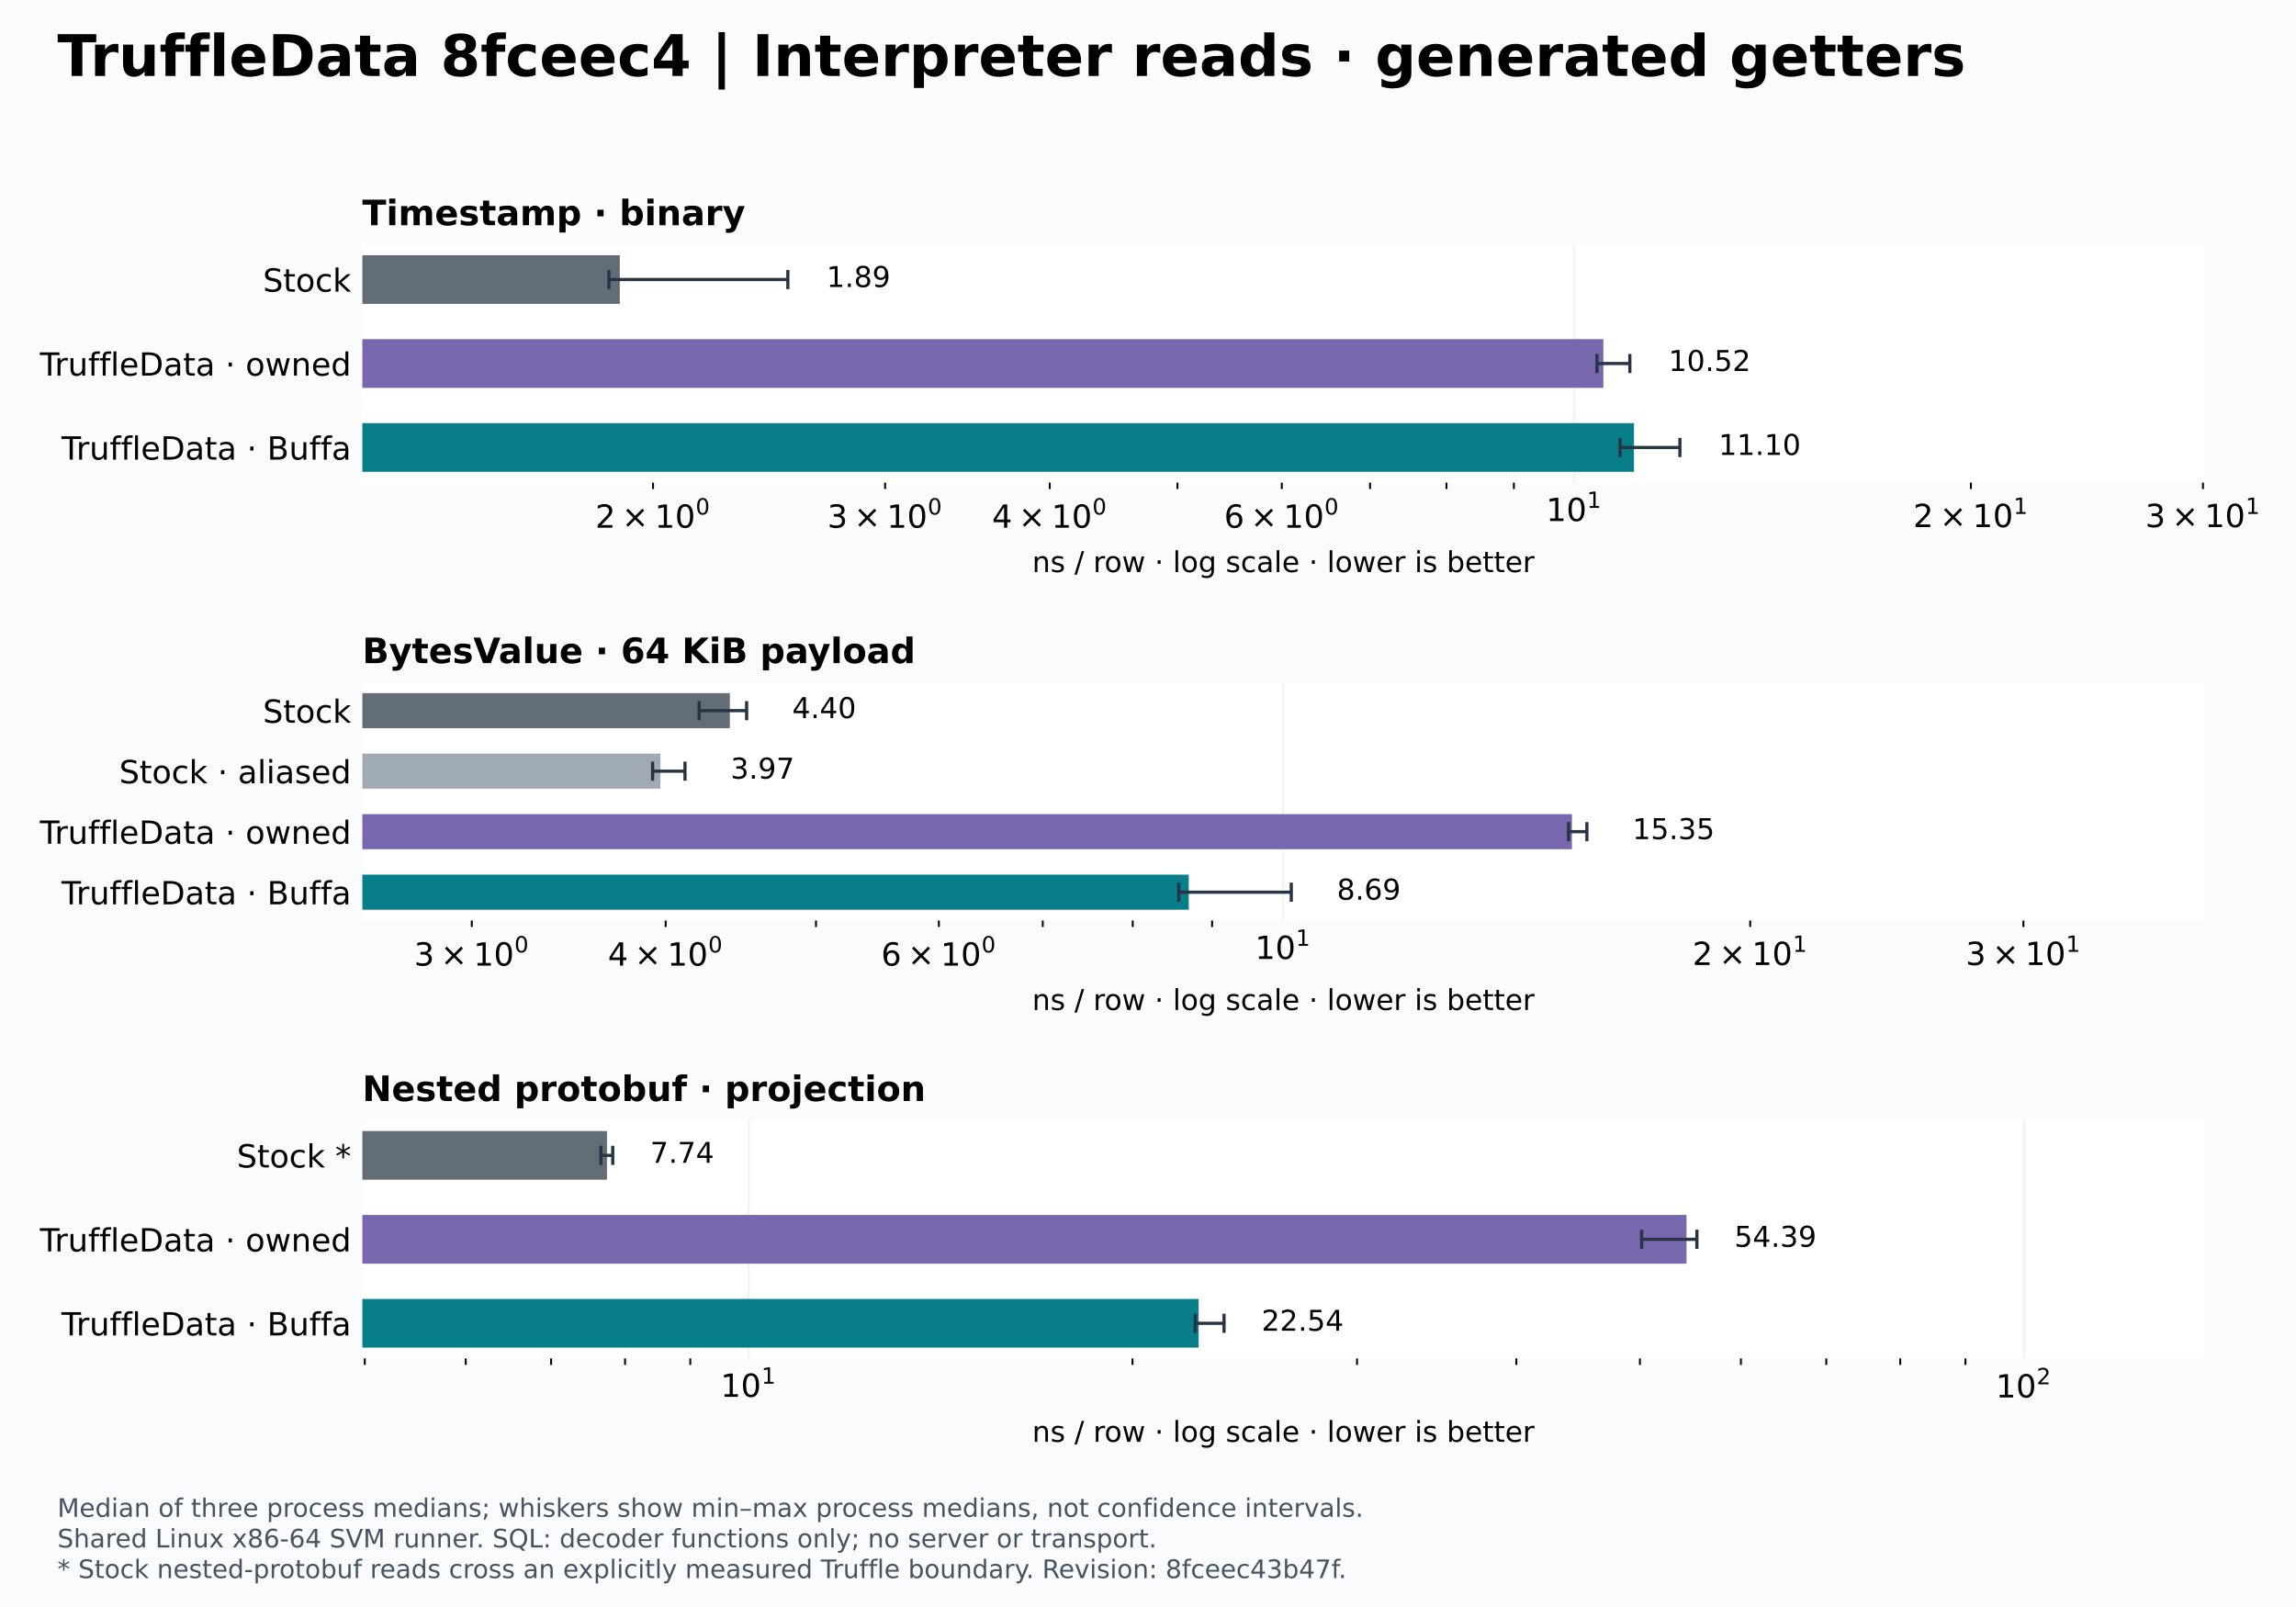
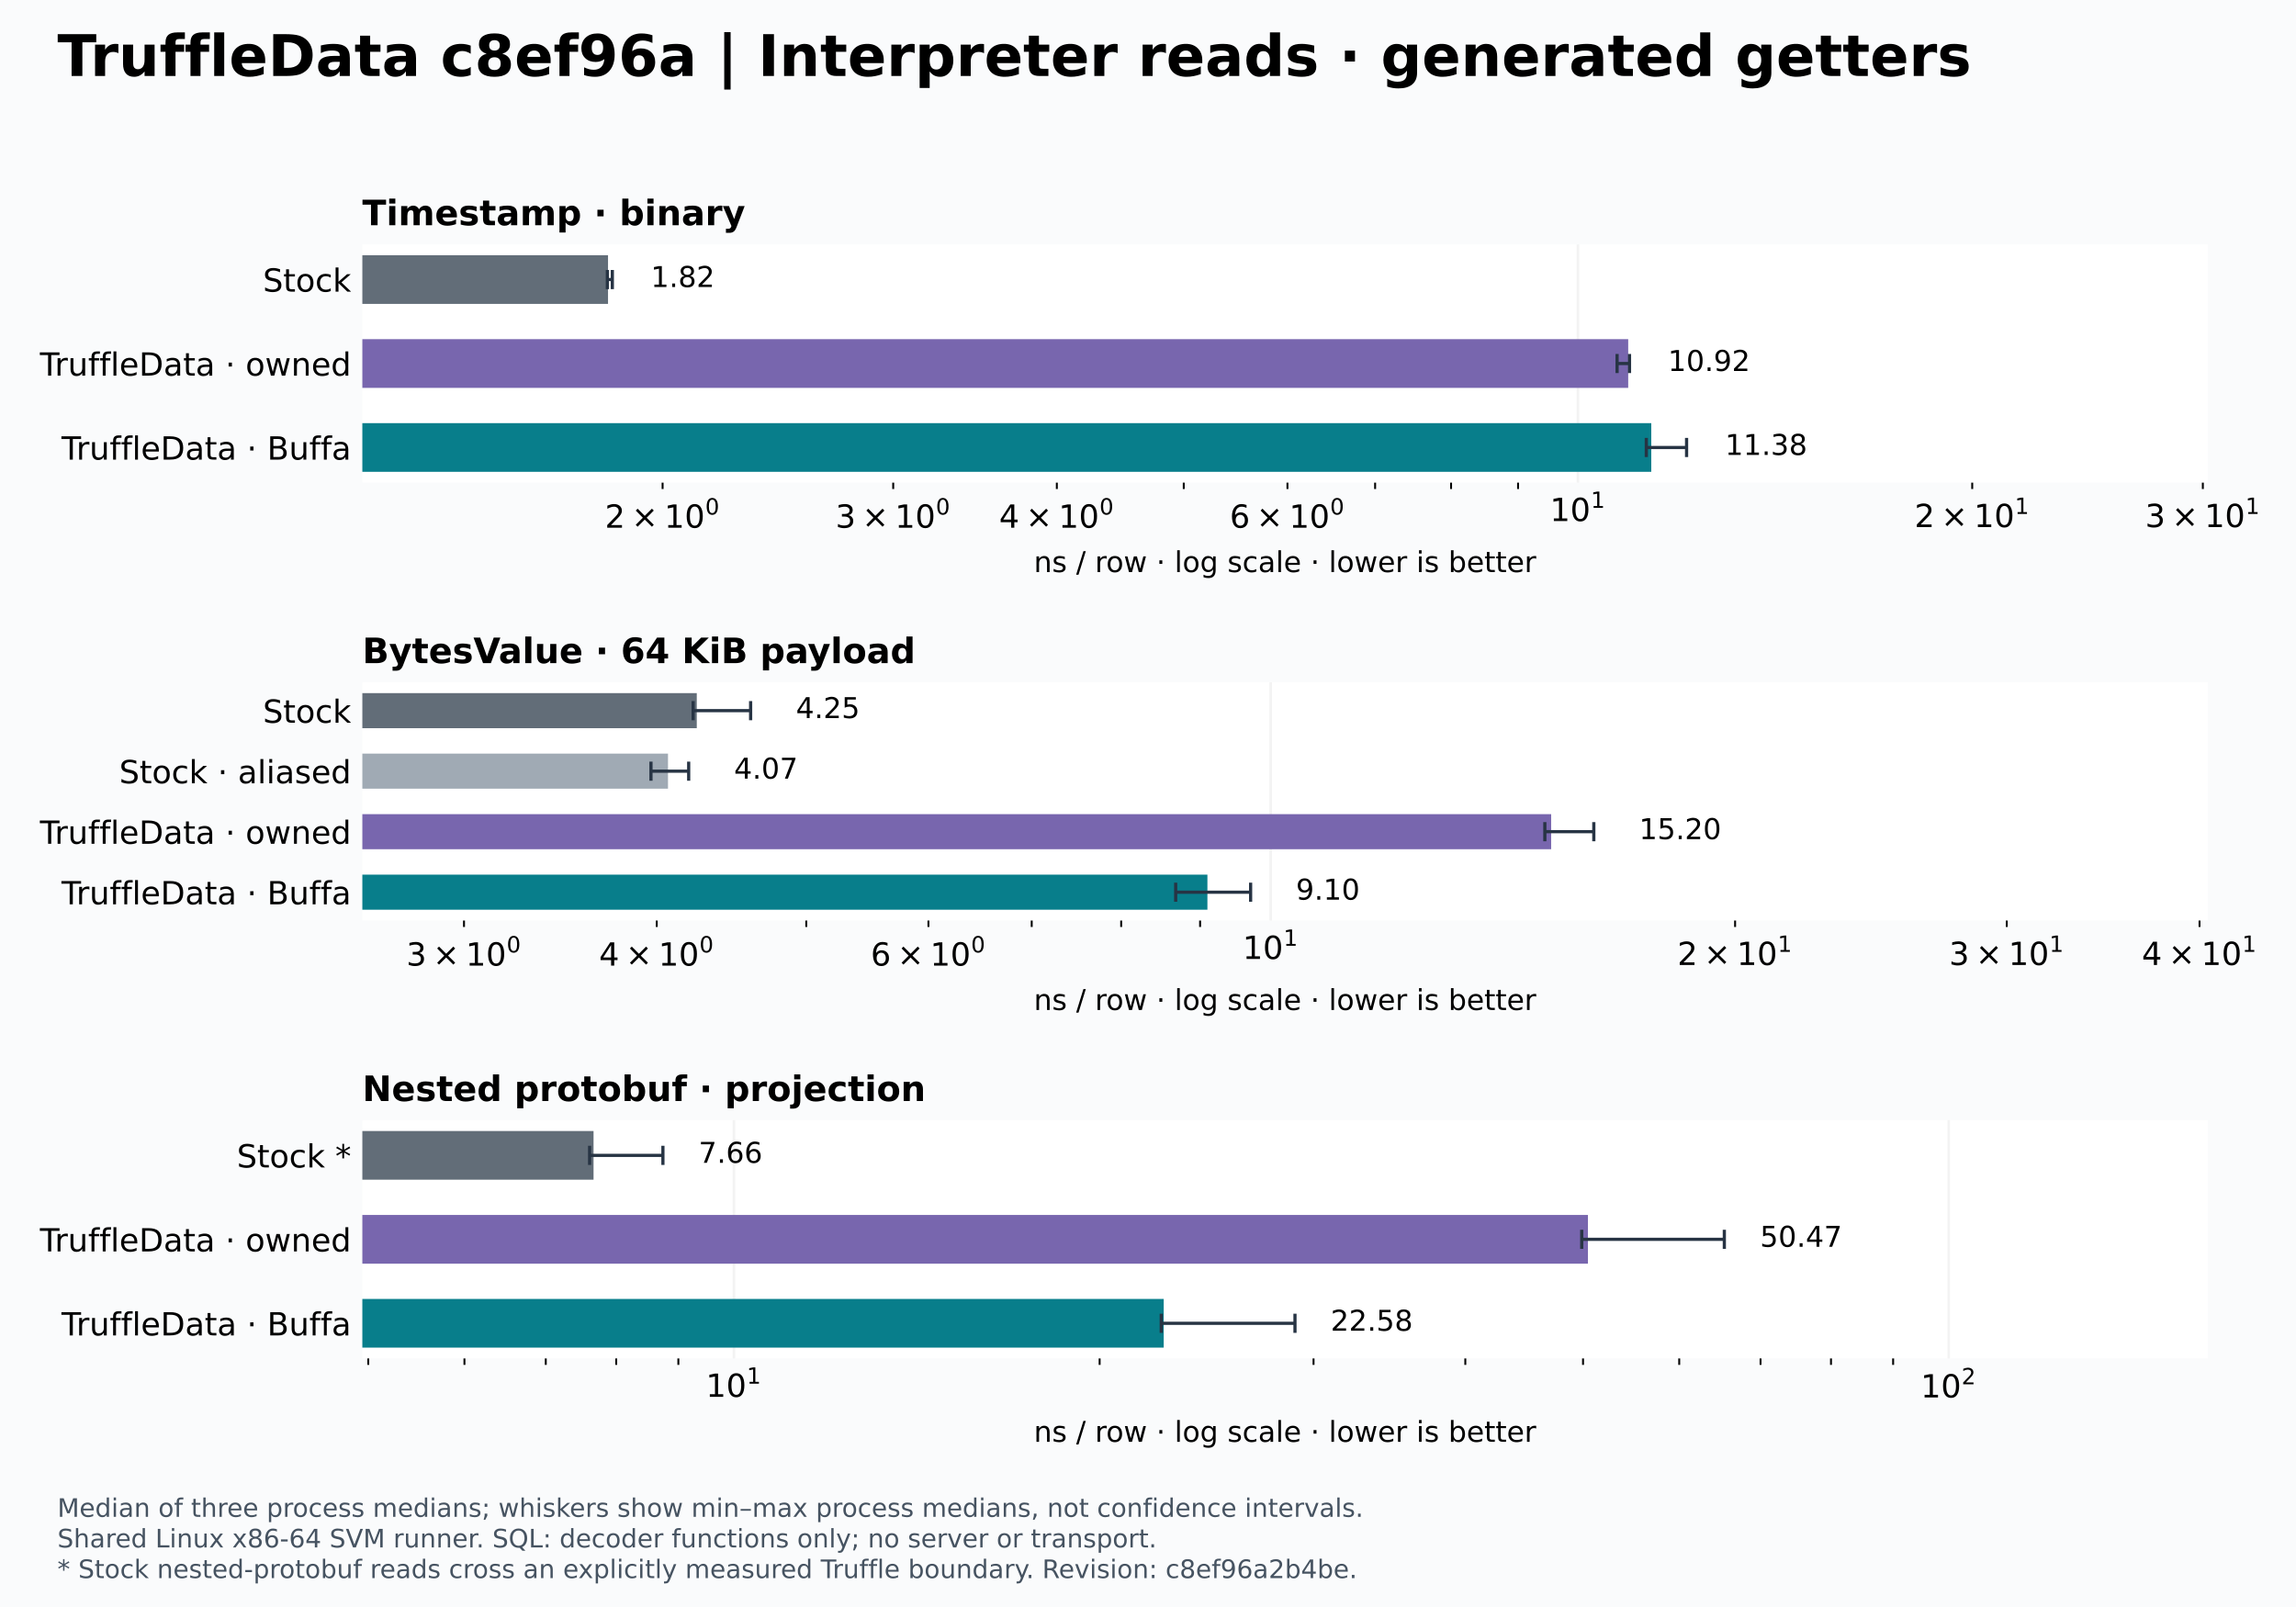
<svg xmlns="http://www.w3.org/2000/svg" xmlns:xlink="http://www.w3.org/1999/xlink" width="720pt" height="504pt" viewBox="0 0 720 504" version="1.1">
  <defs>
    <style type="text/css">*{stroke-linejoin: round; stroke-linecap: butt}</style>
  </defs>
  <g id="figure_1">
    <g id="patch_1">
-       <path d="M 0 504  L 720 504  L 720 0  L 0 0  z " style="fill: #fafbfc" />
+       <path d="M 0 504 L 720 504 L 720 0 L 0 0 z " style="fill: #fafbfc" />
    </g>
    <g id="axes_1">
      <g id="patch_2">
-         <path d="M 113.626 151.378  L 691.258 151.378  L 691.258 76.642  L 113.626 76.642  z " style="fill: #ffffff" />
+         <path d="M 113.626 151.378 L 692.323 151.378 L 692.323 76.642 L 113.626 76.642 z " style="fill: #ffffff" />
      </g>
      <g id="matplotlib.axis_1">
        <g id="xtick_1">
          <g id="line2d_1">
-             <path d="M 493.645 151.378  L 493.645 76.642  " clip-path="url(#p978c3a3ccf)" style="fill: none; stroke: #b0b0b0; stroke-opacity: 0.15; stroke-width: 0.8; stroke-linecap: square" />
+             <path d="M 494.839 151.378 L 494.839 76.642 " clip-path="url(#pea88324f31)" style="fill: none; stroke: #b0b0b0; stroke-opacity: 0.15; stroke-width: 0.8; stroke-linecap: square" />
          </g>
          <g id="line2d_2" />
          <g id="text_1">
-             <g transform="translate(484.8451 164.1784)">
+             <g transform="translate(486.0391 164.1784)">
              <text>
                <tspan x="0" y="-0.762" style="font-size: 10px; font-family: 'DejaVu Sans'">1</tspan>
                <tspan x="6.362" y="-0.762" style="font-size: 10px; font-family: 'DejaVu Sans'">0</tspan>
                <tspan x="12.82" y="-4.892" style="font-size: 7px; font-family: 'DejaVu Sans'">1</tspan>
              </text>
            </g>
          </g>
        </g>
        <g id="xtick_2">
          <g id="line2d_3">
            <defs>
-               <path id="m309658c491" d="M 0 0  L 0 2  " style="stroke: #000000; stroke-width: 0.6" />
+               <path id="m309658c491" d="M 0 0 L 0 2 " style="stroke: #000000; stroke-width: 0.6" />
            </defs>
            <g>
-               <use xlink:href="#m309658c491" x="204.781" y="151.378" style="stroke: #000000; stroke-width: 0.6" />
+               <use xlink:href="#m309658c491" x="207.783" y="151.378" style="stroke: #000000; stroke-width: 0.6" />
            </g>
          </g>
          <g id="text_2">
-             <g transform="translate(186.6813 166.1784)">
+             <g transform="translate(189.6835 166.1784)">
              <text>
                <tspan x="0" y="-0.675" style="font-size: 10px; font-family: 'DejaVu Sans'">2</tspan>
                <tspan x="8.311" y="-0.675" style="font-size: 10px; font-family: 'DejaVu Sans'">×</tspan>
                <tspan x="18.638" y="-0.675" style="font-size: 10px; font-family: 'DejaVu Sans'">1</tspan>
                <tspan x="25" y="-0.675" style="font-size: 10px; font-family: 'DejaVu Sans'">0</tspan>
                <tspan x="31.458" y="-4.805" style="font-size: 7px; font-family: 'DejaVu Sans'">0</tspan>
              </text>
            </g>
          </g>
        </g>
        <g id="xtick_3">
          <g id="line2d_4">
            <g>
-               <use xlink:href="#m309658c491" x="277.555" y="151.378" style="stroke: #000000; stroke-width: 0.6" />
+               <use xlink:href="#m309658c491" x="280.101" y="151.378" style="stroke: #000000; stroke-width: 0.6" />
            </g>
          </g>
          <g id="text_3">
-             <g transform="translate(259.4546 166.1784)">
+             <g transform="translate(262.0013 166.1784)">
              <text>
                <tspan x="0" y="-0.675" style="font-size: 10px; font-family: 'DejaVu Sans'">3</tspan>
                <tspan x="8.311" y="-0.675" style="font-size: 10px; font-family: 'DejaVu Sans'">×</tspan>
                <tspan x="18.638" y="-0.675" style="font-size: 10px; font-family: 'DejaVu Sans'">1</tspan>
                <tspan x="25" y="-0.675" style="font-size: 10px; font-family: 'DejaVu Sans'">0</tspan>
                <tspan x="31.458" y="-4.805" style="font-size: 7px; font-family: 'DejaVu Sans'">0</tspan>
              </text>
            </g>
          </g>
        </g>
        <g id="xtick_4">
          <g id="line2d_5">
            <g>
-               <use xlink:href="#m309658c491" x="329.188" y="151.378" style="stroke: #000000; stroke-width: 0.6" />
+               <use xlink:href="#m309658c491" x="331.412" y="151.378" style="stroke: #000000; stroke-width: 0.6" />
            </g>
          </g>
          <g id="text_4">
-             <g transform="translate(311.0881 166.1784)">
+             <g transform="translate(313.3116 166.1784)">
              <text>
                <tspan x="0" y="-0.675" style="font-size: 10px; font-family: 'DejaVu Sans'">4</tspan>
                <tspan x="8.311" y="-0.675" style="font-size: 10px; font-family: 'DejaVu Sans'">×</tspan>
                <tspan x="18.638" y="-0.675" style="font-size: 10px; font-family: 'DejaVu Sans'">1</tspan>
                <tspan x="25" y="-0.675" style="font-size: 10px; font-family: 'DejaVu Sans'">0</tspan>
                <tspan x="31.458" y="-4.805" style="font-size: 7px; font-family: 'DejaVu Sans'">0</tspan>
              </text>
            </g>
          </g>
        </g>
        <g id="xtick_5">
          <g id="line2d_6">
            <g>
-               <use xlink:href="#m309658c491" x="369.238" y="151.378" style="stroke: #000000; stroke-width: 0.6" />
+               <use xlink:href="#m309658c491" x="371.211" y="151.378" style="stroke: #000000; stroke-width: 0.6" />
            </g>
          </g>
        </g>
        <g id="xtick_6">
          <g id="line2d_7">
            <g>
-               <use xlink:href="#m309658c491" x="401.961" y="151.378" style="stroke: #000000; stroke-width: 0.6" />
+               <use xlink:href="#m309658c491" x="403.729" y="151.378" style="stroke: #000000; stroke-width: 0.6" />
            </g>
          </g>
          <g id="text_5">
-             <g transform="translate(383.8615 166.1784)">
+             <g transform="translate(385.6294 166.1784)">
              <text>
                <tspan x="0" y="-0.675" style="font-size: 10px; font-family: 'DejaVu Sans'">6</tspan>
                <tspan x="8.311" y="-0.675" style="font-size: 10px; font-family: 'DejaVu Sans'">×</tspan>
                <tspan x="18.638" y="-0.675" style="font-size: 10px; font-family: 'DejaVu Sans'">1</tspan>
                <tspan x="25" y="-0.675" style="font-size: 10px; font-family: 'DejaVu Sans'">0</tspan>
                <tspan x="31.458" y="-4.805" style="font-size: 7px; font-family: 'DejaVu Sans'">0</tspan>
              </text>
            </g>
          </g>
        </g>
        <g id="xtick_7">
          <g id="line2d_8">
            <g>
-               <use xlink:href="#m309658c491" x="429.629" y="151.378" style="stroke: #000000; stroke-width: 0.6" />
+               <use xlink:href="#m309658c491" x="431.223" y="151.378" style="stroke: #000000; stroke-width: 0.6" />
            </g>
          </g>
        </g>
        <g id="xtick_8">
          <g id="line2d_9">
            <g>
-               <use xlink:href="#m309658c491" x="453.595" y="151.378" style="stroke: #000000; stroke-width: 0.6" />
+               <use xlink:href="#m309658c491" x="455.04" y="151.378" style="stroke: #000000; stroke-width: 0.6" />
            </g>
          </g>
        </g>
        <g id="xtick_9">
          <g id="line2d_10">
            <g>
-               <use xlink:href="#m309658c491" x="474.735" y="151.378" style="stroke: #000000; stroke-width: 0.6" />
+               <use xlink:href="#m309658c491" x="476.047" y="151.378" style="stroke: #000000; stroke-width: 0.6" />
            </g>
          </g>
        </g>
        <g id="xtick_10">
          <g id="line2d_11">
            <g>
-               <use xlink:href="#m309658c491" x="618.052" y="151.378" style="stroke: #000000; stroke-width: 0.6" />
+               <use xlink:href="#m309658c491" x="618.467" y="151.378" style="stroke: #000000; stroke-width: 0.6" />
            </g>
          </g>
          <g id="text_6">
-             <g transform="translate(599.9519 166.0784)">
+             <g transform="translate(600.3672 166.0784)">
              <text>
                <tspan x="0" y="-0.762" style="font-size: 10px; font-family: 'DejaVu Sans'">2</tspan>
                <tspan x="8.311" y="-0.762" style="font-size: 10px; font-family: 'DejaVu Sans'">×</tspan>
                <tspan x="18.638" y="-0.762" style="font-size: 10px; font-family: 'DejaVu Sans'">1</tspan>
                <tspan x="25" y="-0.762" style="font-size: 10px; font-family: 'DejaVu Sans'">0</tspan>
                <tspan x="31.458" y="-4.892" style="font-size: 7px; font-family: 'DejaVu Sans'">1</tspan>
              </text>
            </g>
          </g>
        </g>
        <g id="xtick_11">
          <g id="line2d_12">
            <g>
-               <use xlink:href="#m309658c491" x="690.825" y="151.378" style="stroke: #000000; stroke-width: 0.6" />
+               <use xlink:href="#m309658c491" x="690.785" y="151.378" style="stroke: #000000; stroke-width: 0.6" />
            </g>
          </g>
          <g id="text_7">
-             <g transform="translate(672.7253 166.0784)">
+             <g transform="translate(672.685 166.0784)">
              <text>
                <tspan x="0" y="-0.762" style="font-size: 10px; font-family: 'DejaVu Sans'">3</tspan>
                <tspan x="8.311" y="-0.762" style="font-size: 10px; font-family: 'DejaVu Sans'">×</tspan>
                <tspan x="18.638" y="-0.762" style="font-size: 10px; font-family: 'DejaVu Sans'">1</tspan>
                <tspan x="25" y="-0.762" style="font-size: 10px; font-family: 'DejaVu Sans'">0</tspan>
                <tspan x="31.458" y="-4.892" style="font-size: 7px; font-family: 'DejaVu Sans'">1</tspan>
              </text>
            </g>
          </g>
        </g>
        <g id="text_8">
-           <text style="font-size: 9px; font-family: 'DejaVu Sans'; text-anchor: middle" x="402.442" y="179.419" transform="rotate(-0 402.4422 179.4193)">ns / row · log scale · lower is better</text>
+           <text style="font-size: 9px; font-family: 'DejaVu Sans'; text-anchor: middle" x="402.975" y="179.419" transform="rotate(-0 402.9746 179.4193)">ns / row · log scale · lower is better</text>
        </g>
      </g>
      <g id="matplotlib.axis_2">
        <g id="ytick_1">
          <g id="line2d_13" />
          <g id="text_9">
            <text style="font-size: 10px; font-family: 'DejaVu Sans'; text-anchor: end" x="110.126" y="91.475" transform="rotate(-0 110.1262 91.47493)">Stock</text>
          </g>
        </g>
        <g id="ytick_2">
          <g id="line2d_14" />
          <g id="text_10">
            <text style="font-size: 10px; font-family: 'DejaVu Sans'; text-anchor: end" x="110.126" y="117.809" transform="rotate(-0 110.1262 117.8092)">TruffleData · owned</text>
          </g>
        </g>
        <g id="ytick_3">
          <g id="line2d_15" />
          <g id="text_11">
            <text style="font-size: 10px; font-family: 'DejaVu Sans'; text-anchor: end" x="110.126" y="144.144" transform="rotate(-0 110.1262 144.1435)">TruffleData · Buffa</text>
          </g>
        </g>
      </g>
      <g id="patch_3">
-         <path d="M -413190.295 80.039  L 194.36 80.039  L 194.36 95.313  L -413190.295 95.313  z " clip-path="url(#p978c3a3ccf)" style="fill: #626d78" />
+         <path d="M -410599.558 80.039 L 190.67 80.039 L 190.67 95.313 L -410599.558 95.313 z " clip-path="url(#pea88324f31)" style="fill: #626d78" />
      </g>
      <g id="patch_4">
-         <path d="M -413190.295 106.373  L 502.798 106.373  L 502.798 121.647  L -413190.295 121.647  z " clip-path="url(#p978c3a3ccf)" style="fill: #7866ae" />
+         <path d="M -410599.558 106.373 L 510.588 106.373 L 510.588 121.647 L -410599.558 121.647 z " clip-path="url(#pea88324f31)" style="fill: #7866ae" />
      </g>
      <g id="patch_5">
-         <path d="M -413190.295 132.707  L 512.391 132.707  L 512.391 147.981  L -413190.295 147.981  z " clip-path="url(#p978c3a3ccf)" style="fill: #087e8b" />
+         <path d="M -410599.558 132.707 L 517.822 132.707 L 517.822 147.981 L -410599.558 147.981 z " clip-path="url(#pea88324f31)" style="fill: #087e8b" />
      </g>
      <g id="LineCollection_1">
-         <path d="M 190.944 87.676  L 247.059 87.676  " clip-path="url(#p978c3a3ccf)" style="fill: none; stroke: #273444" />
-         <path d="M 500.789 114.01  L 511.103 114.01  " clip-path="url(#p978c3a3ccf)" style="fill: none; stroke: #273444" />
-         <path d="M 508.043 140.344  L 526.801 140.344  " clip-path="url(#p978c3a3ccf)" style="fill: none; stroke: #273444" />
+         <path d="M 190.46 87.676 L 192.02 87.676 " clip-path="url(#pea88324f31)" style="fill: none; stroke: #273444" />
+         <path d="M 507.102 114.01 L 510.996 114.01 " clip-path="url(#pea88324f31)" style="fill: none; stroke: #273444" />
+         <path d="M 516.26 140.344 L 528.895 140.344 " clip-path="url(#pea88324f31)" style="fill: none; stroke: #273444" />
      </g>
      <g id="line2d_16">
        <defs>
-           <path id="mad504c077e" d="M 0 3  L 0 -3  " style="stroke: #273444" />
+           <path id="mad504c077e" d="M 0 3 L 0 -3 " style="stroke: #273444" />
        </defs>
-         <g clip-path="url(#p978c3a3ccf)">
-           <use xlink:href="#mad504c077e" x="190.944" y="87.676" style="fill: #1f77b4; stroke: #273444" />
-           <use xlink:href="#mad504c077e" x="500.789" y="114.01" style="fill: #1f77b4; stroke: #273444" />
-           <use xlink:href="#mad504c077e" x="508.043" y="140.344" style="fill: #1f77b4; stroke: #273444" />
+         <g clip-path="url(#pea88324f31)">
+           <use xlink:href="#mad504c077e" x="190.46" y="87.676" style="fill: #1f77b4; stroke: #273444" />
+           <use xlink:href="#mad504c077e" x="507.102" y="114.01" style="fill: #1f77b4; stroke: #273444" />
+           <use xlink:href="#mad504c077e" x="516.26" y="140.344" style="fill: #1f77b4; stroke: #273444" />
        </g>
      </g>
      <g id="line2d_17">
-         <g clip-path="url(#p978c3a3ccf)">
-           <use xlink:href="#mad504c077e" x="247.059" y="87.676" style="fill: #1f77b4; stroke: #273444" />
-           <use xlink:href="#mad504c077e" x="511.103" y="114.01" style="fill: #1f77b4; stroke: #273444" />
-           <use xlink:href="#mad504c077e" x="526.801" y="140.344" style="fill: #1f77b4; stroke: #273444" />
+         <g clip-path="url(#pea88324f31)">
+           <use xlink:href="#mad504c077e" x="192.02" y="87.676" style="fill: #1f77b4; stroke: #273444" />
+           <use xlink:href="#mad504c077e" x="510.996" y="114.01" style="fill: #1f77b4; stroke: #273444" />
+           <use xlink:href="#mad504c077e" x="528.895" y="140.344" style="fill: #1f77b4; stroke: #273444" />
        </g>
      </g>
      <g id="text_12">
-         <text style="font-size: 9px; font-family: 'DejaVu Sans'; text-anchor: start" x="259.202" y="90.014" transform="rotate(-0 259.2022 90.0136)">1.89</text>
+         <text style="font-size: 9px; font-family: 'DejaVu Sans'; text-anchor: start" x="204.088" y="90.014" transform="rotate(-0 204.0877 90.0136)">1.82</text>
      </g>
      <g id="text_13">
-         <text style="font-size: 9px; font-family: 'DejaVu Sans'; text-anchor: start" x="523.246" y="116.348" transform="rotate(-0 523.2464 116.3479)">10.52</text>
+         <text style="font-size: 9px; font-family: 'DejaVu Sans'; text-anchor: start" x="523.063" y="116.348" transform="rotate(-0 523.0633 116.3479)">10.92</text>
      </g>
      <g id="text_14">
-         <text style="font-size: 9px; font-family: 'DejaVu Sans'; text-anchor: start" x="538.945" y="142.682" transform="rotate(-0 538.9447 142.6822)">11.10</text>
+         <text style="font-size: 9px; font-family: 'DejaVu Sans'; text-anchor: start" x="540.963" y="142.682" transform="rotate(-0 540.9629 142.6822)">11.38</text>
      </g>
      <g id="text_15">
        <text style="font-weight: 700; font-size: 11px; font-family: 'DejaVu Sans'; text-anchor: start" x="113.626" y="70.642" transform="rotate(-0 113.6262 70.64164)">Timestamp · binary</text>
      </g>
    </g>
    <g id="axes_2">
      <g id="patch_6">
-         <path d="M 113.626 288.717  L 691.258 288.717  L 691.258 213.98  L 113.626 213.98  z " style="fill: #ffffff" />
+         <path d="M 113.626 288.717 L 692.323 288.717 L 692.323 213.98 L 113.626 213.98 z " style="fill: #ffffff" />
      </g>
      <g id="matplotlib.axis_3">
        <g id="xtick_12">
          <g id="line2d_18">
-             <path d="M 402.366 288.717  L 402.366 213.98  " clip-path="url(#p505f34c176)" style="fill: none; stroke: #b0b0b0; stroke-opacity: 0.15; stroke-width: 0.8; stroke-linecap: square" />
+             <path d="M 398.472 288.717 L 398.472 213.98 " clip-path="url(#p6d3cc0fe25)" style="fill: none; stroke: #b0b0b0; stroke-opacity: 0.15; stroke-width: 0.8; stroke-linecap: square" />
          </g>
          <g id="line2d_19" />
          <g id="text_16">
-             <g transform="translate(393.5657 301.517)">
+             <g transform="translate(389.6724 301.517)">
              <text>
                <tspan x="0" y="-0.762" style="font-size: 10px; font-family: 'DejaVu Sans'">1</tspan>
                <tspan x="6.362" y="-0.762" style="font-size: 10px; font-family: 'DejaVu Sans'">0</tspan>
                <tspan x="12.82" y="-4.892" style="font-size: 7px; font-family: 'DejaVu Sans'">1</tspan>
              </text>
            </g>
          </g>
        </g>
        <g id="xtick_13">
          <g id="line2d_20">
            <g>
-               <use xlink:href="#m309658c491" x="147.947" y="288.717" style="stroke: #000000; stroke-width: 0.6" />
+               <use xlink:href="#m309658c491" x="145.506" y="288.717" style="stroke: #000000; stroke-width: 0.6" />
            </g>
          </g>
          <g id="text_17">
-             <g transform="translate(129.8469 303.517)">
+             <g transform="translate(127.4063 303.517)">
              <text>
                <tspan x="0" y="-0.675" style="font-size: 10px; font-family: 'DejaVu Sans'">3</tspan>
                <tspan x="8.311" y="-0.675" style="font-size: 10px; font-family: 'DejaVu Sans'">×</tspan>
                <tspan x="18.638" y="-0.675" style="font-size: 10px; font-family: 'DejaVu Sans'">1</tspan>
                <tspan x="25" y="-0.675" style="font-size: 10px; font-family: 'DejaVu Sans'">0</tspan>
                <tspan x="31.458" y="-4.805" style="font-size: 7px; font-family: 'DejaVu Sans'">0</tspan>
              </text>
            </g>
          </g>
        </g>
        <g id="xtick_14">
          <g id="line2d_21">
            <g>
-               <use xlink:href="#m309658c491" x="208.739" y="288.717" style="stroke: #000000; stroke-width: 0.6" />
+               <use xlink:href="#m309658c491" x="205.951" y="288.717" style="stroke: #000000; stroke-width: 0.6" />
            </g>
          </g>
          <g id="text_18">
-             <g transform="translate(190.6387 303.517)">
+             <g transform="translate(187.851 303.517)">
              <text>
                <tspan x="0" y="-0.675" style="font-size: 10px; font-family: 'DejaVu Sans'">4</tspan>
                <tspan x="8.311" y="-0.675" style="font-size: 10px; font-family: 'DejaVu Sans'">×</tspan>
                <tspan x="18.638" y="-0.675" style="font-size: 10px; font-family: 'DejaVu Sans'">1</tspan>
                <tspan x="25" y="-0.675" style="font-size: 10px; font-family: 'DejaVu Sans'">0</tspan>
                <tspan x="31.458" y="-4.805" style="font-size: 7px; font-family: 'DejaVu Sans'">0</tspan>
              </text>
            </g>
          </g>
        </g>
        <g id="xtick_15">
          <g id="line2d_22">
            <g>
-               <use xlink:href="#m309658c491" x="255.893" y="288.717" style="stroke: #000000; stroke-width: 0.6" />
+               <use xlink:href="#m309658c491" x="252.836" y="288.717" style="stroke: #000000; stroke-width: 0.6" />
            </g>
          </g>
        </g>
        <g id="xtick_16">
          <g id="line2d_23">
            <g>
-               <use xlink:href="#m309658c491" x="294.42" y="288.717" style="stroke: #000000; stroke-width: 0.6" />
+               <use xlink:href="#m309658c491" x="291.143" y="288.717" style="stroke: #000000; stroke-width: 0.6" />
            </g>
          </g>
          <g id="text_19">
-             <g transform="translate(276.3201 303.517)">
+             <g transform="translate(273.0431 303.517)">
              <text>
                <tspan x="0" y="-0.675" style="font-size: 10px; font-family: 'DejaVu Sans'">6</tspan>
                <tspan x="8.311" y="-0.675" style="font-size: 10px; font-family: 'DejaVu Sans'">×</tspan>
                <tspan x="18.638" y="-0.675" style="font-size: 10px; font-family: 'DejaVu Sans'">1</tspan>
                <tspan x="25" y="-0.675" style="font-size: 10px; font-family: 'DejaVu Sans'">0</tspan>
                <tspan x="31.458" y="-4.805" style="font-size: 7px; font-family: 'DejaVu Sans'">0</tspan>
              </text>
            </g>
          </g>
        </g>
        <g id="xtick_17">
          <g id="line2d_24">
            <g>
-               <use xlink:href="#m309658c491" x="326.995" y="288.717" style="stroke: #000000; stroke-width: 0.6" />
+               <use xlink:href="#m309658c491" x="323.532" y="288.717" style="stroke: #000000; stroke-width: 0.6" />
            </g>
          </g>
        </g>
        <g id="xtick_18">
          <g id="line2d_25">
            <g>
-               <use xlink:href="#m309658c491" x="355.212" y="288.717" style="stroke: #000000; stroke-width: 0.6" />
+               <use xlink:href="#m309658c491" x="351.588" y="288.717" style="stroke: #000000; stroke-width: 0.6" />
            </g>
          </g>
        </g>
        <g id="xtick_19">
          <g id="line2d_26">
            <g>
-               <use xlink:href="#m309658c491" x="380.101" y="288.717" style="stroke: #000000; stroke-width: 0.6" />
+               <use xlink:href="#m309658c491" x="376.335" y="288.717" style="stroke: #000000; stroke-width: 0.6" />
            </g>
          </g>
        </g>
        <g id="xtick_20">
          <g id="line2d_27">
            <g>
-               <use xlink:href="#m309658c491" x="548.839" y="288.717" style="stroke: #000000; stroke-width: 0.6" />
+               <use xlink:href="#m309658c491" x="544.109" y="288.717" style="stroke: #000000; stroke-width: 0.6" />
            </g>
          </g>
          <g id="text_20">
-             <g transform="translate(530.7389 303.417)">
+             <g transform="translate(526.0093 303.417)">
              <text>
                <tspan x="0" y="-0.762" style="font-size: 10px; font-family: 'DejaVu Sans'">2</tspan>
                <tspan x="8.311" y="-0.762" style="font-size: 10px; font-family: 'DejaVu Sans'">×</tspan>
                <tspan x="18.638" y="-0.762" style="font-size: 10px; font-family: 'DejaVu Sans'">1</tspan>
                <tspan x="25" y="-0.762" style="font-size: 10px; font-family: 'DejaVu Sans'">0</tspan>
                <tspan x="31.458" y="-4.892" style="font-size: 7px; font-family: 'DejaVu Sans'">1</tspan>
              </text>
            </g>
          </g>
        </g>
        <g id="xtick_21">
          <g id="line2d_28">
            <g>
-               <use xlink:href="#m309658c491" x="634.52" y="288.717" style="stroke: #000000; stroke-width: 0.6" />
+               <use xlink:href="#m309658c491" x="629.301" y="288.717" style="stroke: #000000; stroke-width: 0.6" />
            </g>
          </g>
          <g id="text_21">
-             <g transform="translate(616.4202 303.417)">
+             <g transform="translate(611.2013 303.417)">
              <text>
                <tspan x="0" y="-0.762" style="font-size: 10px; font-family: 'DejaVu Sans'">3</tspan>
                <tspan x="8.311" y="-0.762" style="font-size: 10px; font-family: 'DejaVu Sans'">×</tspan>
                <tspan x="18.638" y="-0.762" style="font-size: 10px; font-family: 'DejaVu Sans'">1</tspan>
                <tspan x="25" y="-0.762" style="font-size: 10px; font-family: 'DejaVu Sans'">0</tspan>
                <tspan x="31.458" y="-4.892" style="font-size: 7px; font-family: 'DejaVu Sans'">1</tspan>
              </text>
            </g>
          </g>
        </g>
-         <g id="text_22">
-           <text style="font-size: 9px; font-family: 'DejaVu Sans'; text-anchor: middle" x="402.442" y="316.758" transform="rotate(-0 402.4422 316.7579)">ns / row · log scale · lower is better</text>
+         <g id="xtick_22">
+           <g id="line2d_29">
+             <g>
+               <use xlink:href="#m309658c491" x="689.746" y="288.717" style="stroke: #000000; stroke-width: 0.6" />
+             </g>
+           </g>
+           <g id="text_22">
+             <g transform="translate(671.6461 303.417)">
+               <text>
+                 <tspan x="0" y="-0.762" style="font-size: 10px; font-family: 'DejaVu Sans'">4</tspan>
+                 <tspan x="8.311" y="-0.762" style="font-size: 10px; font-family: 'DejaVu Sans'">×</tspan>
+                 <tspan x="18.638" y="-0.762" style="font-size: 10px; font-family: 'DejaVu Sans'">1</tspan>
+                 <tspan x="25" y="-0.762" style="font-size: 10px; font-family: 'DejaVu Sans'">0</tspan>
+                 <tspan x="31.458" y="-4.892" style="font-size: 7px; font-family: 'DejaVu Sans'">1</tspan>
+               </text>
+             </g>
+           </g>
+         </g>
+         <g id="text_23">
+           <text style="font-size: 9px; font-family: 'DejaVu Sans'; text-anchor: middle" x="402.975" y="316.758" transform="rotate(-0 402.9746 316.7579)">ns / row · log scale · lower is better</text>
        </g>
      </g>
      <g id="matplotlib.axis_4">
        <g id="ytick_4">
-           <g id="line2d_29" />
-           <g id="text_23">
-             <text style="font-size: 10px; font-family: 'DejaVu Sans'; text-anchor: end" x="110.126" y="226.68" transform="rotate(-0 110.1262 226.6803)">Stock</text>
-           </g>
-         </g>
-         <g id="ytick_5">
          <g id="line2d_30" />
          <g id="text_24">
-             <text style="font-size: 10px; font-family: 'DejaVu Sans'; text-anchor: end" x="110.126" y="245.659" transform="rotate(-0 110.1262 245.6586)">Stock · aliased</text>
-           </g>
-         </g>
-         <g id="ytick_6">
+             <text style="font-size: 10px; font-family: 'DejaVu Sans'; text-anchor: end" x="110.126" y="226.68" transform="rotate(-0 110.1262 226.6803)">Stock</text>
+           </g>
+         </g>
+         <g id="ytick_5">
          <g id="line2d_31" />
          <g id="text_25">
-             <text style="font-size: 10px; font-family: 'DejaVu Sans'; text-anchor: end" x="110.126" y="264.637" transform="rotate(-0 110.1262 264.637)">TruffleData · owned</text>
-           </g>
-         </g>
-         <g id="ytick_7">
+             <text style="font-size: 10px; font-family: 'DejaVu Sans'; text-anchor: end" x="110.126" y="245.659" transform="rotate(-0 110.1262 245.6586)">Stock · aliased</text>
+           </g>
+         </g>
+         <g id="ytick_6">
          <g id="line2d_32" />
          <g id="text_26">
+             <text style="font-size: 10px; font-family: 'DejaVu Sans'; text-anchor: end" x="110.126" y="264.637" transform="rotate(-0 110.1262 264.637)">TruffleData · owned</text>
+           </g>
+         </g>
+         <g id="ytick_7">
+           <g id="line2d_33" />
+           <g id="text_27">
            <text style="font-size: 10px; font-family: 'DejaVu Sans'; text-anchor: end" x="110.126" y="283.615" transform="rotate(-0 110.1262 283.6153)">TruffleData · Buffa</text>
          </g>
        </g>
      </g>
      <g id="patch_7">
-         <path d="M -486657.502 217.377  L 228.881 217.377  L 228.881 228.385  L -486657.502 228.385  z " clip-path="url(#p505f34c176)" style="fill: #626d78" />
+         <path d="M -483880.346 217.377 L 218.502 217.377 L 218.502 228.385 L -483880.346 228.385 z " clip-path="url(#p6d3cc0fe25)" style="fill: #626d78" />
      </g>
      <g id="patch_8">
-         <path d="M -486657.502 236.356  L 207.1 236.356  L 207.1 247.363  L -486657.502 247.363  z " clip-path="url(#p505f34c176)" style="fill: #a0aab4" />
+         <path d="M -483880.346 236.356 L 209.475 236.356 L 209.475 247.363 L -483880.346 247.363 z " clip-path="url(#p6d3cc0fe25)" style="fill: #a0aab4" />
      </g>
      <g id="patch_9">
-         <path d="M -486657.502 255.334  L 492.947 255.334  L 492.947 266.341  L -486657.502 266.341  z " clip-path="url(#p505f34c176)" style="fill: #7866ae" />
+         <path d="M -483880.346 255.334 L 486.426 255.334 L 486.426 266.341 L -483880.346 266.341 z " clip-path="url(#p6d3cc0fe25)" style="fill: #7866ae" />
      </g>
      <g id="patch_10">
-         <path d="M -486657.502 274.312  L 372.779 274.312  L 372.779 285.32  L -486657.502 285.32  z " clip-path="url(#p505f34c176)" style="fill: #087e8b" />
+         <path d="M -483880.346 274.312 L 378.632 274.312 L 378.632 285.32 L -483880.346 285.32 z " clip-path="url(#p6d3cc0fe25)" style="fill: #087e8b" />
      </g>
      <g id="LineCollection_2">
-         <path d="M 219.24 222.881  L 234.135 222.881  " clip-path="url(#p505f34c176)" style="fill: none; stroke: #273444" />
-         <path d="M 204.658 241.859  L 214.81 241.859  " clip-path="url(#p505f34c176)" style="fill: none; stroke: #273444" />
-         <path d="M 491.89 260.838  L 497.631 260.838  " clip-path="url(#p505f34c176)" style="fill: none; stroke: #273444" />
-         <path d="M 369.625 279.816  L 404.931 279.816  " clip-path="url(#p505f34c176)" style="fill: none; stroke: #273444" />
-       </g>
-       <g id="line2d_33">
-         <g clip-path="url(#p505f34c176)">
-           <use xlink:href="#mad504c077e" x="219.24" y="222.881" style="fill: #1f77b4; stroke: #273444" />
-           <use xlink:href="#mad504c077e" x="204.658" y="241.859" style="fill: #1f77b4; stroke: #273444" />
-           <use xlink:href="#mad504c077e" x="491.89" y="260.838" style="fill: #1f77b4; stroke: #273444" />
-           <use xlink:href="#mad504c077e" x="369.625" y="279.816" style="fill: #1f77b4; stroke: #273444" />
-         </g>
+         <path d="M 217.36 222.881 L 235.389 222.881 " clip-path="url(#p6d3cc0fe25)" style="fill: none; stroke: #273444" />
+         <path d="M 204.138 241.859 L 215.962 241.859 " clip-path="url(#p6d3cc0fe25)" style="fill: none; stroke: #273444" />
+         <path d="M 484.445 260.838 L 499.802 260.838 " clip-path="url(#p6d3cc0fe25)" style="fill: none; stroke: #273444" />
+         <path d="M 368.682 279.816 L 392.178 279.816 " clip-path="url(#p6d3cc0fe25)" style="fill: none; stroke: #273444" />
      </g>
      <g id="line2d_34">
-         <g clip-path="url(#p505f34c176)">
-           <use xlink:href="#mad504c077e" x="234.135" y="222.881" style="fill: #1f77b4; stroke: #273444" />
-           <use xlink:href="#mad504c077e" x="214.81" y="241.859" style="fill: #1f77b4; stroke: #273444" />
-           <use xlink:href="#mad504c077e" x="497.631" y="260.838" style="fill: #1f77b4; stroke: #273444" />
-           <use xlink:href="#mad504c077e" x="404.931" y="279.816" style="fill: #1f77b4; stroke: #273444" />
-         </g>
-       </g>
-       <g id="text_27">
-         <text style="font-size: 9px; font-family: 'DejaVu Sans'; text-anchor: start" x="248.432" y="225.219" transform="rotate(-0 248.4324 225.219)">4.40</text>
+         <g clip-path="url(#p6d3cc0fe25)">
+           <use xlink:href="#mad504c077e" x="217.36" y="222.881" style="fill: #1f77b4; stroke: #273444" />
+           <use xlink:href="#mad504c077e" x="204.138" y="241.859" style="fill: #1f77b4; stroke: #273444" />
+           <use xlink:href="#mad504c077e" x="484.445" y="260.838" style="fill: #1f77b4; stroke: #273444" />
+           <use xlink:href="#mad504c077e" x="368.682" y="279.816" style="fill: #1f77b4; stroke: #273444" />
+         </g>
+       </g>
+       <g id="line2d_35">
+         <g clip-path="url(#p6d3cc0fe25)">
+           <use xlink:href="#mad504c077e" x="235.389" y="222.881" style="fill: #1f77b4; stroke: #273444" />
+           <use xlink:href="#mad504c077e" x="215.962" y="241.859" style="fill: #1f77b4; stroke: #273444" />
+           <use xlink:href="#mad504c077e" x="499.802" y="260.838" style="fill: #1f77b4; stroke: #273444" />
+           <use xlink:href="#mad504c077e" x="392.178" y="279.816" style="fill: #1f77b4; stroke: #273444" />
+         </g>
      </g>
      <g id="text_28">
-         <text style="font-size: 9px; font-family: 'DejaVu Sans'; text-anchor: start" x="229.107" y="244.197" transform="rotate(-0 229.1071 244.1973)">3.97</text>
+         <text style="font-size: 9px; font-family: 'DejaVu Sans'; text-anchor: start" x="249.605" y="225.219" transform="rotate(-0 249.6047 225.219)">4.25</text>
      </g>
      <g id="text_29">
-         <text style="font-size: 9px; font-family: 'DejaVu Sans'; text-anchor: start" x="511.929" y="263.176" transform="rotate(-0 511.9285 263.1757)">15.35</text>
+         <text style="font-size: 9px; font-family: 'DejaVu Sans'; text-anchor: start" x="230.178" y="244.197" transform="rotate(-0 230.178 244.1973)">4.07</text>
      </g>
      <g id="text_30">
-         <text style="font-size: 9px; font-family: 'DejaVu Sans'; text-anchor: start" x="419.228" y="282.154" transform="rotate(-0 419.2279 282.154)">8.69</text>
+         <text style="font-size: 9px; font-family: 'DejaVu Sans'; text-anchor: start" x="514.017" y="263.176" transform="rotate(-0 514.0173 263.1757)">15.20</text>
      </g>
      <g id="text_31">
+         <text style="font-size: 9px; font-family: 'DejaVu Sans'; text-anchor: start" x="406.394" y="282.154" transform="rotate(-0 406.3942 282.154)">9.10</text>
+       </g>
+       <g id="text_32">
        <text style="font-weight: 700; font-size: 11px; font-family: 'DejaVu Sans'; text-anchor: start" x="113.626" y="207.98" transform="rotate(-0 113.6262 207.9802)">BytesValue · 64 KiB payload</text>
      </g>
    </g>
    <g id="axes_3">
      <g id="patch_11">
-         <path d="M 113.626 426.056  L 691.258 426.056  L 691.258 351.319  L 113.626 351.319  z " style="fill: #ffffff" />
+         <path d="M 113.626 426.056 L 692.323 426.056 L 692.323 351.319 L 113.626 351.319 z " style="fill: #ffffff" />
      </g>
      <g id="matplotlib.axis_5">
-         <g id="xtick_22">
-           <g id="line2d_35">
-             <path d="M 234.763 426.056  L 234.763 351.319  " clip-path="url(#p377caf5072)" style="fill: none; stroke: #b0b0b0; stroke-opacity: 0.15; stroke-width: 0.8; stroke-linecap: square" />
-           </g>
-           <g id="line2d_36" />
-           <g id="text_32">
-             <g transform="translate(225.9635 438.8555)">
+         <g id="xtick_23">
+           <g id="line2d_36">
+             <path d="M 230.156 426.056 L 230.156 351.319 " clip-path="url(#p7aab1b090a)" style="fill: none; stroke: #b0b0b0; stroke-opacity: 0.15; stroke-width: 0.8; stroke-linecap: square" />
+           </g>
+           <g id="line2d_37" />
+           <g id="text_33">
+             <g transform="translate(221.3562 438.8555)">
              <text>
                <tspan x="0" y="-0.762" style="font-size: 10px; font-family: 'DejaVu Sans'">1</tspan>
                <tspan x="6.362" y="-0.762" style="font-size: 10px; font-family: 'DejaVu Sans'">0</tspan>
                <tspan x="12.82" y="-4.892" style="font-size: 7px; font-family: 'DejaVu Sans'">1</tspan>
              </text>
            </g>
          </g>
        </g>
-         <g id="xtick_23">
-           <g id="line2d_37">
-             <path d="M 634.641 426.056  L 634.641 351.319  " clip-path="url(#p377caf5072)" style="fill: none; stroke: #b0b0b0; stroke-opacity: 0.15; stroke-width: 0.8; stroke-linecap: square" />
-           </g>
-           <g id="line2d_38" />
-           <g id="text_33">
-             <g transform="translate(625.8406 438.9555)">
+         <g id="xtick_24">
+           <g id="line2d_38">
+             <path d="M 611.097 426.056 L 611.097 351.319 " clip-path="url(#p7aab1b090a)" style="fill: none; stroke: #b0b0b0; stroke-opacity: 0.15; stroke-width: 0.8; stroke-linecap: square" />
+           </g>
+           <g id="line2d_39" />
+           <g id="text_34">
+             <g transform="translate(602.2975 438.9555)">
              <text>
                <tspan x="0" y="-0.675" style="font-size: 10px; font-family: 'DejaVu Sans'">1</tspan>
                <tspan x="6.362" y="-0.675" style="font-size: 10px; font-family: 'DejaVu Sans'">0</tspan>
                <tspan x="12.82" y="-4.805" style="font-size: 7px; font-family: 'DejaVu Sans'">2</tspan>
              </text>
            </g>
          </g>
        </g>
-         <g id="xtick_24">
-           <g id="line2d_39">
-             <g>
-               <use xlink:href="#m309658c491" x="114.388" y="426.056" style="stroke: #000000; stroke-width: 0.6" />
-             </g>
-           </g>
-         </g>
        <g id="xtick_25">
          <g id="line2d_40">
            <g>
-               <use xlink:href="#m309658c491" x="146.051" y="426.056" style="stroke: #000000; stroke-width: 0.6" />
+               <use xlink:href="#m309658c491" x="115.481" y="426.056" style="stroke: #000000; stroke-width: 0.6" />
            </g>
          </g>
        </g>
        <g id="xtick_26">
          <g id="line2d_41">
            <g>
-               <use xlink:href="#m309658c491" x="172.822" y="426.056" style="stroke: #000000; stroke-width: 0.6" />
+               <use xlink:href="#m309658c491" x="145.645" y="426.056" style="stroke: #000000; stroke-width: 0.6" />
            </g>
          </g>
        </g>
        <g id="xtick_27">
          <g id="line2d_42">
            <g>
-               <use xlink:href="#m309658c491" x="196.011" y="426.056" style="stroke: #000000; stroke-width: 0.6" />
+               <use xlink:href="#m309658c491" x="171.148" y="426.056" style="stroke: #000000; stroke-width: 0.6" />
            </g>
          </g>
        </g>
        <g id="xtick_28">
          <g id="line2d_43">
            <g>
-               <use xlink:href="#m309658c491" x="216.466" y="426.056" style="stroke: #000000; stroke-width: 0.6" />
+               <use xlink:href="#m309658c491" x="193.239" y="426.056" style="stroke: #000000; stroke-width: 0.6" />
            </g>
          </g>
        </g>
        <g id="xtick_29">
          <g id="line2d_44">
            <g>
-               <use xlink:href="#m309658c491" x="355.139" y="426.056" style="stroke: #000000; stroke-width: 0.6" />
+               <use xlink:href="#m309658c491" x="212.725" y="426.056" style="stroke: #000000; stroke-width: 0.6" />
            </g>
          </g>
        </g>
        <g id="xtick_30">
          <g id="line2d_45">
            <g>
-               <use xlink:href="#m309658c491" x="425.553" y="426.056" style="stroke: #000000; stroke-width: 0.6" />
+               <use xlink:href="#m309658c491" x="344.831" y="426.056" style="stroke: #000000; stroke-width: 0.6" />
            </g>
          </g>
        </g>
        <g id="xtick_31">
          <g id="line2d_46">
            <g>
-               <use xlink:href="#m309658c491" x="475.514" y="426.056" style="stroke: #000000; stroke-width: 0.6" />
+               <use xlink:href="#m309658c491" x="411.911" y="426.056" style="stroke: #000000; stroke-width: 0.6" />
            </g>
          </g>
        </g>
        <g id="xtick_32">
          <g id="line2d_47">
            <g>
-               <use xlink:href="#m309658c491" x="514.266" y="426.056" style="stroke: #000000; stroke-width: 0.6" />
+               <use xlink:href="#m309658c491" x="459.506" y="426.056" style="stroke: #000000; stroke-width: 0.6" />
            </g>
          </g>
        </g>
        <g id="xtick_33">
          <g id="line2d_48">
            <g>
-               <use xlink:href="#m309658c491" x="545.928" y="426.056" style="stroke: #000000; stroke-width: 0.6" />
+               <use xlink:href="#m309658c491" x="496.423" y="426.056" style="stroke: #000000; stroke-width: 0.6" />
            </g>
          </g>
        </g>
        <g id="xtick_34">
          <g id="line2d_49">
            <g>
-               <use xlink:href="#m309658c491" x="572.699" y="426.056" style="stroke: #000000; stroke-width: 0.6" />
+               <use xlink:href="#m309658c491" x="526.586" y="426.056" style="stroke: #000000; stroke-width: 0.6" />
            </g>
          </g>
        </g>
        <g id="xtick_35">
          <g id="line2d_50">
            <g>
-               <use xlink:href="#m309658c491" x="595.889" y="426.056" style="stroke: #000000; stroke-width: 0.6" />
+               <use xlink:href="#m309658c491" x="552.089" y="426.056" style="stroke: #000000; stroke-width: 0.6" />
            </g>
          </g>
        </g>
        <g id="xtick_36">
          <g id="line2d_51">
            <g>
-               <use xlink:href="#m309658c491" x="616.343" y="426.056" style="stroke: #000000; stroke-width: 0.6" />
-             </g>
-           </g>
-         </g>
-         <g id="text_34">
-           <text style="font-size: 9px; font-family: 'DejaVu Sans'; text-anchor: middle" x="402.442" y="452.196" transform="rotate(-0 402.4422 452.1965)">ns / row · log scale · lower is better</text>
+               <use xlink:href="#m309658c491" x="574.18" y="426.056" style="stroke: #000000; stroke-width: 0.6" />
+             </g>
+           </g>
+         </g>
+         <g id="xtick_37">
+           <g id="line2d_52">
+             <g>
+               <use xlink:href="#m309658c491" x="593.667" y="426.056" style="stroke: #000000; stroke-width: 0.6" />
+             </g>
+           </g>
+         </g>
+         <g id="text_35">
+           <text style="font-size: 9px; font-family: 'DejaVu Sans'; text-anchor: middle" x="402.975" y="452.196" transform="rotate(-0 402.9746 452.1965)">ns / row · log scale · lower is better</text>
        </g>
      </g>
      <g id="matplotlib.axis_6">
        <g id="ytick_8">
-           <g id="line2d_52" />
-           <g id="text_35">
-             <text style="font-size: 10px; font-family: 'DejaVu Sans'; text-anchor: end" x="110.126" y="366.152" transform="rotate(-0 110.1262 366.1521)">Stock *</text>
-           </g>
-         </g>
-         <g id="ytick_9">
          <g id="line2d_53" />
          <g id="text_36">
-             <text style="font-size: 10px; font-family: 'DejaVu Sans'; text-anchor: end" x="110.126" y="392.486" transform="rotate(-0 110.1262 392.4864)">TruffleData · owned</text>
-           </g>
-         </g>
-         <g id="ytick_10">
+             <text style="font-size: 10px; font-family: 'DejaVu Sans'; text-anchor: end" x="110.126" y="366.152" transform="rotate(-0 110.1262 366.1521)">Stock *</text>
+           </g>
+         </g>
+         <g id="ytick_9">
          <g id="line2d_54" />
          <g id="text_37">
+             <text style="font-size: 10px; font-family: 'DejaVu Sans'; text-anchor: end" x="110.126" y="392.486" transform="rotate(-0 110.1262 392.4864)">TruffleData · owned</text>
+           </g>
+         </g>
+         <g id="ytick_10">
+           <g id="line2d_55" />
+           <g id="text_38">
            <text style="font-size: 10px; font-family: 'DejaVu Sans'; text-anchor: end" x="110.126" y="418.821" transform="rotate(-0 110.1262 418.8207)">TruffleData · Buffa</text>
          </g>
        </g>
      </g>
      <g id="patch_12">
-         <path d="M -400042.227 354.716  L 190.35 354.716  L 190.35 369.99  L -400042.227 369.99  z " clip-path="url(#p377caf5072)" style="fill: #626d78" />
+         <path d="M -381092.1 354.716 L 186.128 354.716 L 186.128 369.99 L -381092.1 369.99 z " clip-path="url(#p7aab1b090a)" style="fill: #626d78" />
      </g>
      <g id="patch_13">
-         <path d="M -400042.227 381.05  L 528.873 381.05  L 528.873 396.324  L -400042.227 396.324  z " clip-path="url(#p377caf5072)" style="fill: #7866ae" />
+         <path d="M -381092.1 381.05 L 497.961 381.05 L 497.961 396.324 L -381092.1 396.324 z " clip-path="url(#p7aab1b090a)" style="fill: #7866ae" />
      </g>
      <g id="patch_14">
-         <path d="M -400042.227 407.385  L 375.878 407.385  L 375.878 422.658  L -400042.227 422.658  z " clip-path="url(#p377caf5072)" style="fill: #087e8b" />
+         <path d="M -381092.1 407.385 L 364.929 407.385 L 364.929 422.658 L -381092.1 422.658 z " clip-path="url(#p7aab1b090a)" style="fill: #087e8b" />
      </g>
      <g id="LineCollection_3">
-         <path d="M 188.438 362.353  L 192.154 362.353  " clip-path="url(#p377caf5072)" style="fill: none; stroke: #273444" />
-         <path d="M 514.804 388.687  L 532.131 388.687  " clip-path="url(#p377caf5072)" style="fill: none; stroke: #273444" />
-         <path d="M 374.807 415.021  L 383.848 415.021  " clip-path="url(#p377caf5072)" style="fill: none; stroke: #273444" />
-       </g>
-       <g id="line2d_55">
-         <g clip-path="url(#p377caf5072)">
-           <use xlink:href="#mad504c077e" x="188.438" y="362.353" style="fill: #1f77b4; stroke: #273444" />
-           <use xlink:href="#mad504c077e" x="514.804" y="388.687" style="fill: #1f77b4; stroke: #273444" />
-           <use xlink:href="#mad504c077e" x="374.807" y="415.021" style="fill: #1f77b4; stroke: #273444" />
-         </g>
+         <path d="M 184.895 362.353 L 207.884 362.353 " clip-path="url(#p7aab1b090a)" style="fill: none; stroke: #273444" />
+         <path d="M 496.016 388.687 L 540.731 388.687 " clip-path="url(#p7aab1b090a)" style="fill: none; stroke: #273444" />
+         <path d="M 364.153 415.021 L 406.091 415.021 " clip-path="url(#p7aab1b090a)" style="fill: none; stroke: #273444" />
      </g>
      <g id="line2d_56">
-         <g clip-path="url(#p377caf5072)">
-           <use xlink:href="#mad504c077e" x="192.154" y="362.353" style="fill: #1f77b4; stroke: #273444" />
-           <use xlink:href="#mad504c077e" x="532.131" y="388.687" style="fill: #1f77b4; stroke: #273444" />
-           <use xlink:href="#mad504c077e" x="383.848" y="415.021" style="fill: #1f77b4; stroke: #273444" />
-         </g>
-       </g>
-       <g id="text_38">
-         <text style="font-size: 9px; font-family: 'DejaVu Sans'; text-anchor: start" x="203.904" y="364.691" transform="rotate(-0 203.9037 364.6908)">7.74</text>
+         <g clip-path="url(#p7aab1b090a)">
+           <use xlink:href="#mad504c077e" x="184.895" y="362.353" style="fill: #1f77b4; stroke: #273444" />
+           <use xlink:href="#mad504c077e" x="496.016" y="388.687" style="fill: #1f77b4; stroke: #273444" />
+           <use xlink:href="#mad504c077e" x="364.153" y="415.021" style="fill: #1f77b4; stroke: #273444" />
+         </g>
+       </g>
+       <g id="line2d_57">
+         <g clip-path="url(#p7aab1b090a)">
+           <use xlink:href="#mad504c077e" x="207.884" y="362.353" style="fill: #1f77b4; stroke: #273444" />
+           <use xlink:href="#mad504c077e" x="540.731" y="388.687" style="fill: #1f77b4; stroke: #273444" />
+           <use xlink:href="#mad504c077e" x="406.091" y="415.021" style="fill: #1f77b4; stroke: #273444" />
+         </g>
      </g>
      <g id="text_39">
-         <text style="font-size: 9px; font-family: 'DejaVu Sans'; text-anchor: start" x="543.881" y="391.025" transform="rotate(-0 543.881 391.0251)">54.39</text>
+         <text style="font-size: 9px; font-family: 'DejaVu Sans'; text-anchor: start" x="219.077" y="364.691" transform="rotate(-0 219.0775 364.6908)">7.66</text>
      </g>
      <g id="text_40">
-         <text style="font-size: 9px; font-family: 'DejaVu Sans'; text-anchor: start" x="395.598" y="417.359" transform="rotate(-0 395.598 417.3594)">22.54</text>
+         <text style="font-size: 9px; font-family: 'DejaVu Sans'; text-anchor: start" x="551.925" y="391.025" transform="rotate(-0 551.9247 391.0251)">50.47</text>
      </g>
      <g id="text_41">
+         <text style="font-size: 9px; font-family: 'DejaVu Sans'; text-anchor: start" x="417.284" y="417.359" transform="rotate(-0 417.2845 417.3594)">22.58</text>
+       </g>
+       <g id="text_42">
        <text style="font-weight: 700; font-size: 11px; font-family: 'DejaVu Sans'; text-anchor: start" x="113.626" y="345.319" transform="rotate(-0 113.6262 345.3188)">Nested protobuf · projection</text>
      </g>
-     </g>
-     <g id="text_42">
-       <text style="font-weight: 700; font-size: 18px; font-family: 'DejaVu Sans'; text-anchor: start" x="18" y="23.836" transform="rotate(-0 18 23.83594)">TruffleData 8fceec4  |  Interpreter reads · generated getters</text>
    </g>
    <g id="text_43">
+       <text style="font-weight: 700; font-size: 18px; font-family: 'DejaVu Sans'; text-anchor: start" x="18" y="23.836" transform="rotate(-0 18 23.83594)">TruffleData c8ef96a  |  Interpreter reads · generated getters</text>
+     </g>
+     <g id="text_44">
      <text style="font-size: 8px; font-family: 'DejaVu Sans'; fill: #465361" transform="translate(18 475.7236)">Median of three process medians; whiskers show min–max process medians, not confidence intervals.</text>
      <text style="font-size: 8px; font-family: 'DejaVu Sans'; fill: #465361" transform="translate(18 485.3258)">Shared Linux x86-64 SVM runner. SQL: decoder functions only; no server or transport.</text>
-       <text style="font-size: 8px; font-family: 'DejaVu Sans'; fill: #465361" transform="translate(18 494.928)">* Stock nested-protobuf reads cross an explicitly measured Truffle boundary. Revision: 8fceec43b47f.</text>
+       <text style="font-size: 8px; font-family: 'DejaVu Sans'; fill: #465361" transform="translate(18 494.928)">* Stock nested-protobuf reads cross an explicitly measured Truffle boundary. Revision: c8ef96a2b4be.</text>
    </g>
  </g>
  <defs>
-     <clipPath id="p978c3a3ccf">
-       <rect x="113.626" y="76.642" width="577.632" height="74.737" />
+     <clipPath id="pea88324f31">
+       <rect x="113.626" y="76.642" width="578.697" height="74.737" />
    </clipPath>
-     <clipPath id="p505f34c176">
-       <rect x="113.626" y="213.98" width="577.632" height="74.737" />
+     <clipPath id="p6d3cc0fe25">
+       <rect x="113.626" y="213.98" width="578.697" height="74.737" />
    </clipPath>
-     <clipPath id="p377caf5072">
-       <rect x="113.626" y="351.319" width="577.632" height="74.737" />
+     <clipPath id="p7aab1b090a">
+       <rect x="113.626" y="351.319" width="578.697" height="74.737" />
    </clipPath>
  </defs>
</svg>
